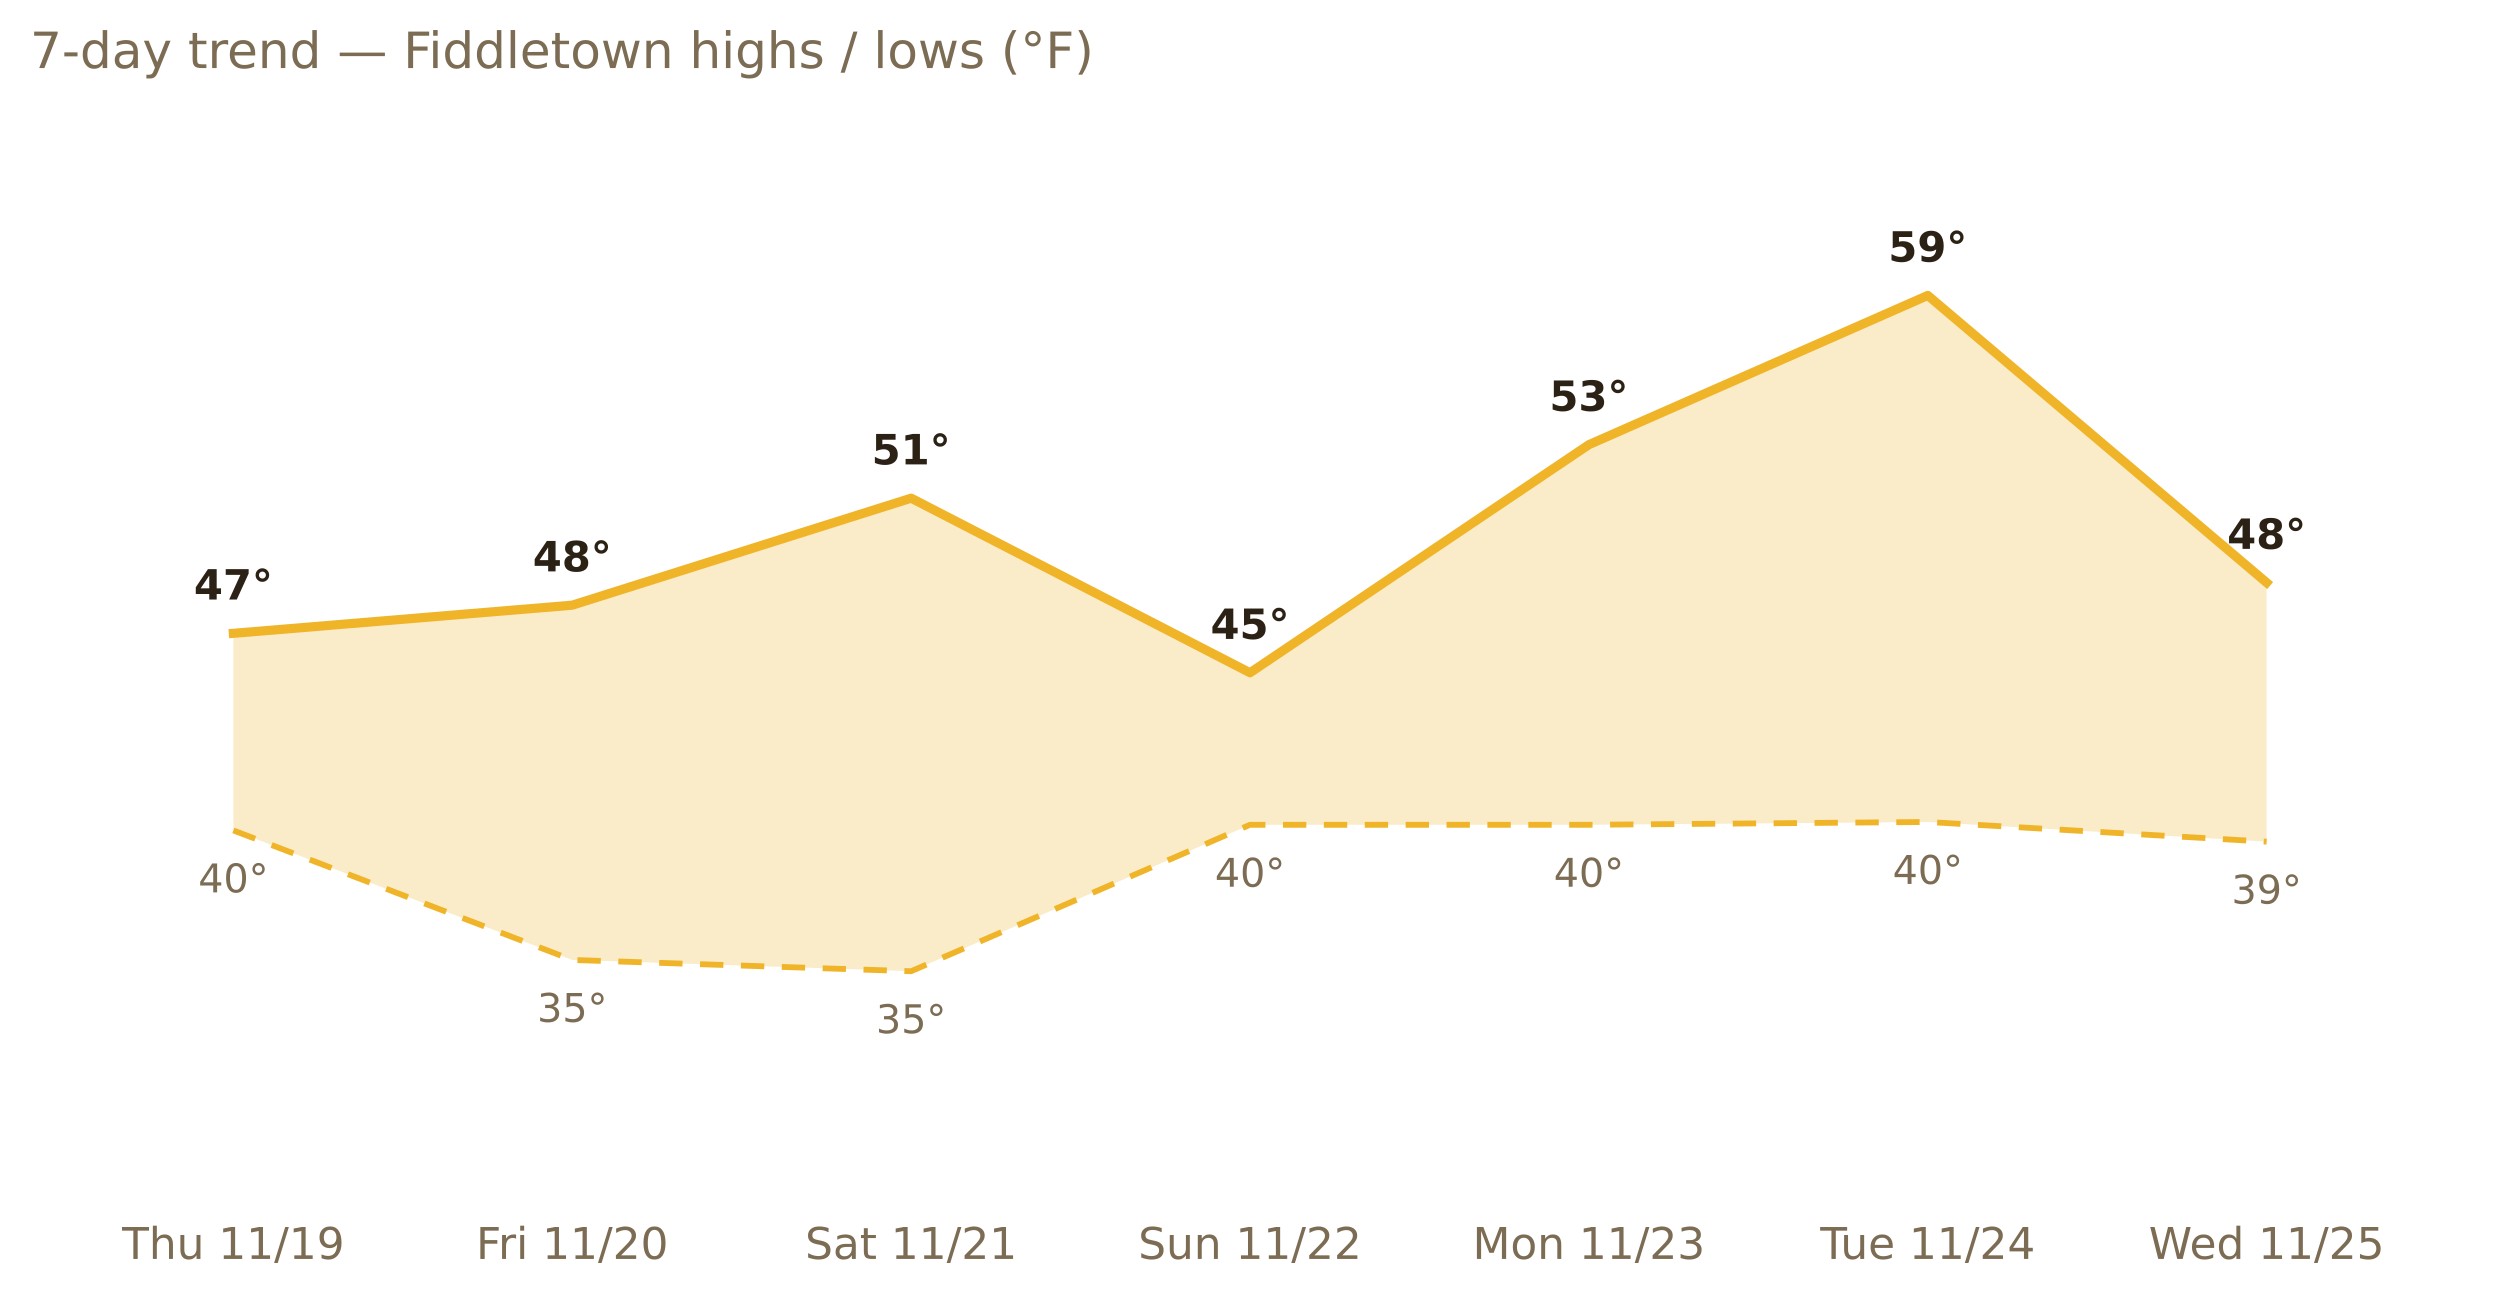
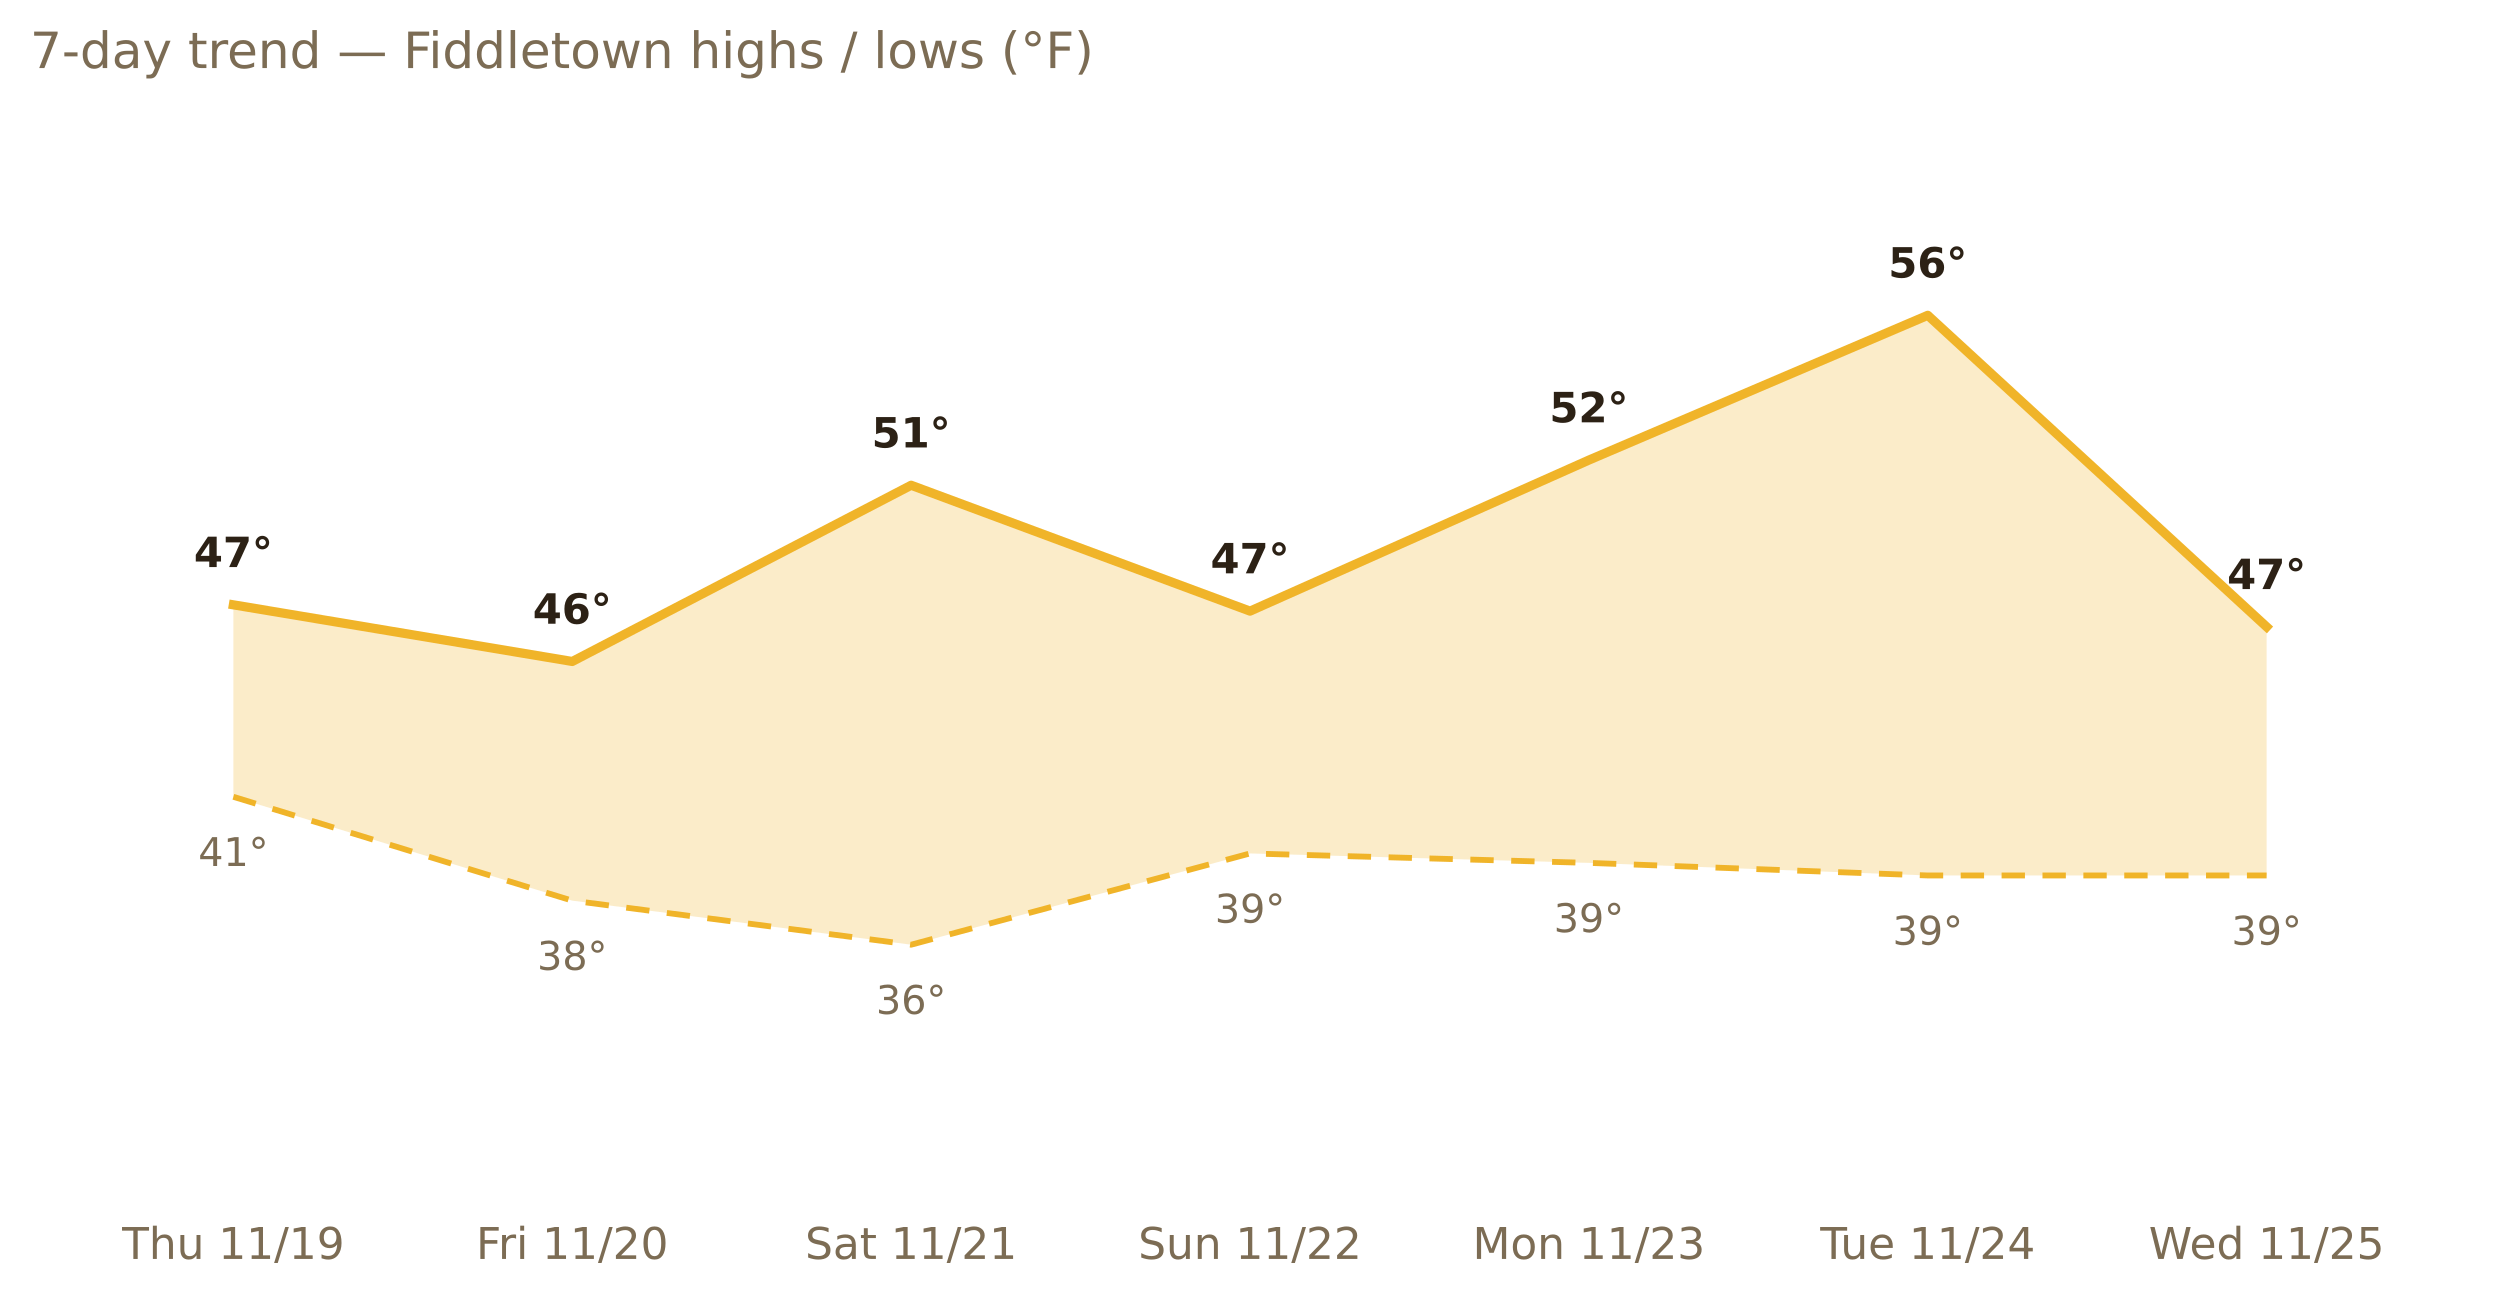
<svg xmlns="http://www.w3.org/2000/svg" xmlns:xlink="http://www.w3.org/1999/xlink" width="599.2pt" height="311.13pt" viewBox="0 0 599.2 311.13" version="1.1">
  <defs>
    <style type="text/css">*{stroke-linejoin: round; stroke-linecap: butt}</style>
  </defs>
  <g id="figure_1">
    <g id="patch_1">
      <path d="M 0 311.13  L 599.2 311.13  L 599.2 0  L 0 0  L 0 311.13  z " style="fill: none; opacity: 0" />
    </g>
    <g id="axes_1">
      <g id="patch_2">
        <path d="M 7.2 286.768  L 592 286.768  L 592 30.318  L 7.2 30.318  L 7.2 286.768  z " style="fill: none" />
      </g>
      <g id="matplotlib.axis_1">
        <g id="xtick_1">
          <g id="text_1">
            <g style="fill: #7c6c54" transform="translate(29.274 301.7465) scale(0.105 -0.105)">
              <defs>
                <path id="DejaVuSans-54" d="M -19 4666  L 3928 4666  L 3928 4134  L 2272 4134  L 2272 0  L 1638 0  L 1638 4134  L -19 4134  L -19 4666  z " transform="scale(0.015625)" />
                <path id="DejaVuSans-68" d="M 3513 2113  L 3513 0  L 2938 0  L 2938 2094  Q 2938 2591 2744 2837  Q 2550 3084 2163 3084  Q 1697 3084 1428 2787  Q 1159 2491 1159 1978  L 1159 0  L 581 0  L 581 4863  L 1159 4863  L 1159 2956  Q 1366 3272 1645 3428  Q 1925 3584 2291 3584  Q 2894 3584 3203 3211  Q 3513 2838 3513 2113  z " transform="scale(0.015625)" />
                <path id="DejaVuSans-75" d="M 544 1381  L 544 3500  L 1119 3500  L 1119 1403  Q 1119 906 1312 657  Q 1506 409 1894 409  Q 2359 409 2629 706  Q 2900 1003 2900 1516  L 2900 3500  L 3475 3500  L 3475 0  L 2900 0  L 2900 538  Q 2691 219 2414 64  Q 2138 -91 1772 -91  Q 1169 -91 856 284  Q 544 659 544 1381  z M 1991 3584  L 1991 3584  z " transform="scale(0.015625)" />
                <path id="DejaVuSans-20" transform="scale(0.015625)" />
                <path id="DejaVuSans-31" d="M 794 531  L 1825 531  L 1825 4091  L 703 3866  L 703 4441  L 1819 4666  L 2450 4666  L 2450 531  L 3481 531  L 3481 0  L 794 0  L 794 531  z " transform="scale(0.015625)" />
                <path id="DejaVuSans-2f" d="M 1625 4666  L 2156 4666  L 531 -594  L 0 -594  L 1625 4666  z " transform="scale(0.015625)" />
                <path id="DejaVuSans-39" d="M 703 97  L 703 672  Q 941 559 1184 500  Q 1428 441 1663 441  Q 2288 441 2617 861  Q 2947 1281 2994 2138  Q 2813 1869 2534 1725  Q 2256 1581 1919 1581  Q 1219 1581 811 2004  Q 403 2428 403 3163  Q 403 3881 828 4315  Q 1253 4750 1959 4750  Q 2769 4750 3195 4129  Q 3622 3509 3622 2328  Q 3622 1225 3098 567  Q 2575 -91 1691 -91  Q 1453 -91 1209 -44  Q 966 3 703 97  z M 1959 2075  Q 2384 2075 2632 2365  Q 2881 2656 2881 3163  Q 2881 3666 2632 3958  Q 2384 4250 1959 4250  Q 1534 4250 1286 3958  Q 1038 3666 1038 3163  Q 1038 2656 1286 2365  Q 1534 2075 1959 2075  z " transform="scale(0.015625)" />
              </defs>
              <use xlink:href="#DejaVuSans-54" />
              <use xlink:href="#DejaVuSans-68" x="61.084" />
              <use xlink:href="#DejaVuSans-75" x="124.463" />
              <use xlink:href="#DejaVuSans-20" x="187.842" />
              <use xlink:href="#DejaVuSans-31" x="219.629" />
              <use xlink:href="#DejaVuSans-31" x="283.252" />
              <use xlink:href="#DejaVuSans-2f" x="346.875" />
              <use xlink:href="#DejaVuSans-31" x="380.566" />
              <use xlink:href="#DejaVuSans-39" x="444.189" />
            </g>
          </g>
        </g>
        <g id="xtick_2">
          <g id="text_2">
            <g style="fill: #7c6c54" transform="translate(114.1015 301.7465) scale(0.105 -0.105)">
              <defs>
                <path id="DejaVuSans-46" d="M 628 4666  L 3309 4666  L 3309 4134  L 1259 4134  L 1259 2759  L 3109 2759  L 3109 2228  L 1259 2228  L 1259 0  L 628 0  L 628 4666  z " transform="scale(0.015625)" />
                <path id="DejaVuSans-72" d="M 2631 2963  Q 2534 3019 2420 3045  Q 2306 3072 2169 3072  Q 1681 3072 1420 2755  Q 1159 2438 1159 1844  L 1159 0  L 581 0  L 581 3500  L 1159 3500  L 1159 2956  Q 1341 3275 1631 3429  Q 1922 3584 2338 3584  Q 2397 3584 2469 3576  Q 2541 3569 2628 3553  L 2631 2963  z " transform="scale(0.015625)" />
                <path id="DejaVuSans-69" d="M 603 3500  L 1178 3500  L 1178 0  L 603 0  L 603 3500  z M 603 4863  L 1178 4863  L 1178 4134  L 603 4134  L 603 4863  z " transform="scale(0.015625)" />
                <path id="DejaVuSans-32" d="M 1228 531  L 3431 531  L 3431 0  L 469 0  L 469 531  Q 828 903 1448 1529  Q 2069 2156 2228 2338  Q 2531 2678 2651 2914  Q 2772 3150 2772 3378  Q 2772 3750 2511 3984  Q 2250 4219 1831 4219  Q 1534 4219 1204 4116  Q 875 4013 500 3803  L 500 4441  Q 881 4594 1212 4672  Q 1544 4750 1819 4750  Q 2544 4750 2975 4387  Q 3406 4025 3406 3419  Q 3406 3131 3298 2873  Q 3191 2616 2906 2266  Q 2828 2175 2409 1742  Q 1991 1309 1228 531  z " transform="scale(0.015625)" />
                <path id="DejaVuSans-30" d="M 2034 4250  Q 1547 4250 1301 3770  Q 1056 3291 1056 2328  Q 1056 1369 1301 889  Q 1547 409 2034 409  Q 2525 409 2770 889  Q 3016 1369 3016 2328  Q 3016 3291 2770 3770  Q 2525 4250 2034 4250  z M 2034 4750  Q 2819 4750 3233 4129  Q 3647 3509 3647 2328  Q 3647 1150 3233 529  Q 2819 -91 2034 -91  Q 1250 -91 836 529  Q 422 1150 422 2328  Q 422 3509 836 4129  Q 1250 4750 2034 4750  z " transform="scale(0.015625)" />
              </defs>
              <use xlink:href="#DejaVuSans-46" />
              <use xlink:href="#DejaVuSans-72" x="50.27" />
              <use xlink:href="#DejaVuSans-69" x="91.383" />
              <use xlink:href="#DejaVuSans-20" x="119.166" />
              <use xlink:href="#DejaVuSans-31" x="150.953" />
              <use xlink:href="#DejaVuSans-31" x="214.576" />
              <use xlink:href="#DejaVuSans-2f" x="278.199" />
              <use xlink:href="#DejaVuSans-32" x="311.891" />
              <use xlink:href="#DejaVuSans-30" x="375.514" />
            </g>
          </g>
        </g>
        <g id="xtick_3">
          <g id="text_3">
            <g style="fill: #7c6c54" transform="translate(192.9711 301.7465) scale(0.105 -0.105)">
              <defs>
                <path id="DejaVuSans-53" d="M 3425 4513  L 3425 3897  Q 3066 4069 2747 4153  Q 2428 4238 2131 4238  Q 1616 4238 1336 4038  Q 1056 3838 1056 3469  Q 1056 3159 1242 3001  Q 1428 2844 1947 2747  L 2328 2669  Q 3034 2534 3370 2195  Q 3706 1856 3706 1288  Q 3706 609 3251 259  Q 2797 -91 1919 -91  Q 1588 -91 1214 -16  Q 841 59 441 206  L 441 856  Q 825 641 1194 531  Q 1563 422 1919 422  Q 2459 422 2753 634  Q 3047 847 3047 1241  Q 3047 1584 2836 1778  Q 2625 1972 2144 2069  L 1759 2144  Q 1053 2284 737 2584  Q 422 2884 422 3419  Q 422 4038 858 4394  Q 1294 4750 2059 4750  Q 2388 4750 2728 4690  Q 3069 4631 3425 4513  z " transform="scale(0.015625)" />
                <path id="DejaVuSans-61" d="M 2194 1759  Q 1497 1759 1228 1600  Q 959 1441 959 1056  Q 959 750 1161 570  Q 1363 391 1709 391  Q 2188 391 2477 730  Q 2766 1069 2766 1631  L 2766 1759  L 2194 1759  z M 3341 1997  L 3341 0  L 2766 0  L 2766 531  Q 2569 213 2275 61  Q 1981 -91 1556 -91  Q 1019 -91 701 211  Q 384 513 384 1019  Q 384 1609 779 1909  Q 1175 2209 1959 2209  L 2766 2209  L 2766 2266  Q 2766 2663 2505 2880  Q 2244 3097 1772 3097  Q 1472 3097 1187 3025  Q 903 2953 641 2809  L 641 3341  Q 956 3463 1253 3523  Q 1550 3584 1831 3584  Q 2591 3584 2966 3190  Q 3341 2797 3341 1997  z " transform="scale(0.015625)" />
                <path id="DejaVuSans-74" d="M 1172 4494  L 1172 3500  L 2356 3500  L 2356 3053  L 1172 3053  L 1172 1153  Q 1172 725 1289 603  Q 1406 481 1766 481  L 2356 481  L 2356 0  L 1766 0  Q 1100 0 847 248  Q 594 497 594 1153  L 594 3053  L 172 3053  L 172 3500  L 594 3500  L 594 4494  L 1172 4494  z " transform="scale(0.015625)" />
              </defs>
              <use xlink:href="#DejaVuSans-53" />
              <use xlink:href="#DejaVuSans-61" x="63.477" />
              <use xlink:href="#DejaVuSans-74" x="124.756" />
              <use xlink:href="#DejaVuSans-20" x="163.965" />
              <use xlink:href="#DejaVuSans-31" x="195.752" />
              <use xlink:href="#DejaVuSans-31" x="259.375" />
              <use xlink:href="#DejaVuSans-2f" x="322.998" />
              <use xlink:href="#DejaVuSans-32" x="356.689" />
              <use xlink:href="#DejaVuSans-31" x="420.312" />
            </g>
          </g>
        </g>
        <g id="xtick_4">
          <g id="text_4">
            <g style="fill: #7c6c54" transform="translate(272.8143 301.7465) scale(0.105 -0.105)">
              <defs>
                <path id="DejaVuSans-6e" d="M 3513 2113  L 3513 0  L 2938 0  L 2938 2094  Q 2938 2591 2744 2837  Q 2550 3084 2163 3084  Q 1697 3084 1428 2787  Q 1159 2491 1159 1978  L 1159 0  L 581 0  L 581 3500  L 1159 3500  L 1159 2956  Q 1366 3272 1645 3428  Q 1925 3584 2291 3584  Q 2894 3584 3203 3211  Q 3513 2838 3513 2113  z " transform="scale(0.015625)" />
              </defs>
              <use xlink:href="#DejaVuSans-53" />
              <use xlink:href="#DejaVuSans-75" x="63.477" />
              <use xlink:href="#DejaVuSans-6e" x="126.855" />
              <use xlink:href="#DejaVuSans-20" x="190.234" />
              <use xlink:href="#DejaVuSans-31" x="222.021" />
              <use xlink:href="#DejaVuSans-31" x="285.645" />
              <use xlink:href="#DejaVuSans-2f" x="349.268" />
              <use xlink:href="#DejaVuSans-32" x="382.959" />
              <use xlink:href="#DejaVuSans-32" x="446.582" />
            </g>
          </g>
        </g>
        <g id="xtick_5">
          <g id="text_5">
            <g style="fill: #7c6c54" transform="translate(352.9546 301.7465) scale(0.105 -0.105)">
              <defs>
                <path id="DejaVuSans-4d" d="M 628 4666  L 1569 4666  L 2759 1491  L 3956 4666  L 4897 4666  L 4897 0  L 4281 0  L 4281 4097  L 3078 897  L 2444 897  L 1241 4097  L 1241 0  L 628 0  L 628 4666  z " transform="scale(0.015625)" />
                <path id="DejaVuSans-6f" d="M 1959 3097  Q 1497 3097 1228 2736  Q 959 2375 959 1747  Q 959 1119 1226 758  Q 1494 397 1959 397  Q 2419 397 2687 759  Q 2956 1122 2956 1747  Q 2956 2369 2687 2733  Q 2419 3097 1959 3097  z M 1959 3584  Q 2709 3584 3137 3096  Q 3566 2609 3566 1747  Q 3566 888 3137 398  Q 2709 -91 1959 -91  Q 1206 -91 779 398  Q 353 888 353 1747  Q 353 2609 779 3096  Q 1206 3584 1959 3584  z " transform="scale(0.015625)" />
                <path id="DejaVuSans-33" d="M 2597 2516  Q 3050 2419 3304 2112  Q 3559 1806 3559 1356  Q 3559 666 3084 287  Q 2609 -91 1734 -91  Q 1441 -91 1130 -33  Q 819 25 488 141  L 488 750  Q 750 597 1062 519  Q 1375 441 1716 441  Q 2309 441 2620 675  Q 2931 909 2931 1356  Q 2931 1769 2642 2001  Q 2353 2234 1838 2234  L 1294 2234  L 1294 2753  L 1863 2753  Q 2328 2753 2575 2939  Q 2822 3125 2822 3475  Q 2822 3834 2567 4026  Q 2313 4219 1838 4219  Q 1578 4219 1281 4162  Q 984 4106 628 3988  L 628 4550  Q 988 4650 1302 4700  Q 1616 4750 1894 4750  Q 2613 4750 3031 4423  Q 3450 4097 3450 3541  Q 3450 3153 3228 2886  Q 3006 2619 2597 2516  z " transform="scale(0.015625)" />
              </defs>
              <use xlink:href="#DejaVuSans-4d" />
              <use xlink:href="#DejaVuSans-6f" x="86.279" />
              <use xlink:href="#DejaVuSans-6e" x="147.461" />
              <use xlink:href="#DejaVuSans-20" x="210.84" />
              <use xlink:href="#DejaVuSans-31" x="242.627" />
              <use xlink:href="#DejaVuSans-31" x="306.25" />
              <use xlink:href="#DejaVuSans-2f" x="369.873" />
              <use xlink:href="#DejaVuSans-32" x="403.564" />
              <use xlink:href="#DejaVuSans-33" x="467.188" />
            </g>
          </g>
        </g>
        <g id="xtick_6">
          <g id="text_6">
            <g style="fill: #7c6c54" transform="translate(436.276 301.7465) scale(0.105 -0.105)">
              <defs>
                <path id="DejaVuSans-65" d="M 3597 1894  L 3597 1613  L 953 1613  Q 991 1019 1311 708  Q 1631 397 2203 397  Q 2534 397 2845 478  Q 3156 559 3463 722  L 3463 178  Q 3153 47 2828 -22  Q 2503 -91 2169 -91  Q 1331 -91 842 396  Q 353 884 353 1716  Q 353 2575 817 3079  Q 1281 3584 2069 3584  Q 2775 3584 3186 3129  Q 3597 2675 3597 1894  z M 3022 2063  Q 3016 2534 2758 2815  Q 2500 3097 2075 3097  Q 1594 3097 1305 2825  Q 1016 2553 972 2059  L 3022 2063  z " transform="scale(0.015625)" />
                <path id="DejaVuSans-34" d="M 2419 4116  L 825 1625  L 2419 1625  L 2419 4116  z M 2253 4666  L 3047 4666  L 3047 1625  L 3713 1625  L 3713 1100  L 3047 1100  L 3047 0  L 2419 0  L 2419 1100  L 313 1100  L 313 1709  L 2253 4666  z " transform="scale(0.015625)" />
              </defs>
              <use xlink:href="#DejaVuSans-54" />
              <use xlink:href="#DejaVuSans-75" x="45.959" />
              <use xlink:href="#DejaVuSans-65" x="109.338" />
              <use xlink:href="#DejaVuSans-20" x="170.861" />
              <use xlink:href="#DejaVuSans-31" x="202.648" />
              <use xlink:href="#DejaVuSans-31" x="266.271" />
              <use xlink:href="#DejaVuSans-2f" x="329.895" />
              <use xlink:href="#DejaVuSans-32" x="363.586" />
              <use xlink:href="#DejaVuSans-34" x="427.209" />
            </g>
          </g>
        </g>
        <g id="xtick_7">
          <g id="text_7">
            <g style="fill: #7c6c54" transform="translate(515.0225 301.7465) scale(0.105 -0.105)">
              <defs>
                <path id="DejaVuSans-57" d="M 213 4666  L 850 4666  L 1831 722  L 2809 4666  L 3519 4666  L 4500 722  L 5478 4666  L 6119 4666  L 4947 0  L 4153 0  L 3169 4050  L 2175 0  L 1381 0  L 213 4666  z " transform="scale(0.015625)" />
                <path id="DejaVuSans-64" d="M 2906 2969  L 2906 4863  L 3481 4863  L 3481 0  L 2906 0  L 2906 525  Q 2725 213 2448 61  Q 2172 -91 1784 -91  Q 1150 -91 751 415  Q 353 922 353 1747  Q 353 2572 751 3078  Q 1150 3584 1784 3584  Q 2172 3584 2448 3432  Q 2725 3281 2906 2969  z M 947 1747  Q 947 1113 1208 752  Q 1469 391 1925 391  Q 2381 391 2643 752  Q 2906 1113 2906 1747  Q 2906 2381 2643 2742  Q 2381 3103 1925 3103  Q 1469 3103 1208 2742  Q 947 2381 947 1747  z " transform="scale(0.015625)" />
                <path id="DejaVuSans-35" d="M 691 4666  L 3169 4666  L 3169 4134  L 1269 4134  L 1269 2991  Q 1406 3038 1543 3061  Q 1681 3084 1819 3084  Q 2600 3084 3056 2656  Q 3513 2228 3513 1497  Q 3513 744 3044 326  Q 2575 -91 1722 -91  Q 1428 -91 1123 -41  Q 819 9 494 109  L 494 744  Q 775 591 1075 516  Q 1375 441 1709 441  Q 2250 441 2565 725  Q 2881 1009 2881 1497  Q 2881 1984 2565 2268  Q 2250 2553 1709 2553  Q 1456 2553 1204 2497  Q 953 2441 691 2322  L 691 4666  z " transform="scale(0.015625)" />
              </defs>
              <use xlink:href="#DejaVuSans-57" />
              <use xlink:href="#DejaVuSans-65" x="93.002" />
              <use xlink:href="#DejaVuSans-64" x="154.525" />
              <use xlink:href="#DejaVuSans-20" x="218.002" />
              <use xlink:href="#DejaVuSans-31" x="249.789" />
              <use xlink:href="#DejaVuSans-31" x="313.412" />
              <use xlink:href="#DejaVuSans-2f" x="377.035" />
              <use xlink:href="#DejaVuSans-32" x="410.727" />
              <use xlink:href="#DejaVuSans-35" x="474.35" />
            </g>
          </g>
        </g>
      </g>
      <g id="matplotlib.axis_2" />
      <g id="PolyCollection_1">
-         <path d="M 55.933 151.794  L 55.933 199.035  L 137.156 230.079  L 218.378 232.779  L 299.6 197.685  L 380.822 197.685  L 462.044 197.011  L 543.267 201.735  L 543.267 139.647  L 543.267 139.647  L 462.044 70.81  L 380.822 106.578  L 299.6 161.243  L 218.378 119.401  L 137.156 145.046  L 55.933 151.794  z " clip-path="url(#pb49aaaeb29)" style="fill: #f0b429; fill-opacity: 0.25" />
+         <path d="M 55.933 144.966  L 55.933 190.977  L 137.156 215.867  L 218.378 226.427  L 299.6 204.553  L 380.822 206.816  L 462.044 209.833  L 543.267 209.833  L 543.267 150.246  L 543.267 150.246  L 462.044 75.574  L 380.822 110.27  L 299.6 146.475  L 218.378 116.304  L 137.156 158.543  L 55.933 144.966  z " clip-path="url(#p6fc1af45da)" style="fill: #f0b429; fill-opacity: 0.25" />
      </g>
      <g id="line2d_1">
-         <path d="M 55.933 151.794  L 137.156 145.046  L 218.378 119.401  L 299.6 161.243  L 380.822 106.578  L 462.044 70.81  L 543.267 139.647  " clip-path="url(#pb49aaaeb29)" style="fill: none; stroke: #f0b429; stroke-width: 2.2; stroke-linecap: square" />
+         <path d="M 55.933 144.966  L 137.156 158.543  L 218.378 116.304  L 299.6 146.475  L 380.822 110.27  L 462.044 75.574  L 543.267 150.246  " clip-path="url(#p6fc1af45da)" style="fill: none; stroke: #f0b429; stroke-width: 2.2; stroke-linecap: square" />
      </g>
      <g id="line2d_2">
-         <path d="M 55.933 199.035  L 137.156 230.079  L 218.378 232.779  L 299.6 197.685  L 380.822 197.685  L 462.044 197.011  L 543.267 201.735  " clip-path="url(#pb49aaaeb29)" style="fill: none; stroke-dasharray: 5.6,4.2; stroke-dashoffset: 0; stroke: #f0b429; stroke-width: 1.4" />
+         <path d="M 55.933 190.977  L 137.156 215.867  L 218.378 226.427  L 299.6 204.553  L 380.822 206.816  L 462.044 209.833  L 543.267 209.833  " clip-path="url(#p6fc1af45da)" style="fill: none; stroke-dasharray: 5.6,4.2; stroke-dashoffset: 0; stroke: #f0b429; stroke-width: 1.4" />
      </g>
      <g id="text_8">
-         <g style="fill: #2c2115" transform="translate(46.47552 143.696) scale(0.1 -0.1)">
+         <g style="fill: #2c2115" transform="translate(46.47552 135.9152) scale(0.1 -0.1)">
          <defs>
            <path id="DejaVuSans-Bold-34" d="M 2356 3675  L 1038 1722  L 2356 1722  L 2356 3675  z M 2156 4666  L 3494 4666  L 3494 1722  L 4159 1722  L 4159 850  L 3494 850  L 3494 0  L 2356 0  L 2356 850  L 288 850  L 288 1881  L 2156 4666  z " transform="scale(0.015625)" />
            <path id="DejaVuSans-Bold-37" d="M 428 4666  L 3944 4666  L 3944 3988  L 2125 0  L 953 0  L 2675 3781  L 428 3781  L 428 4666  z " transform="scale(0.015625)" />
            <path id="DejaVuSans-Bold-b0" d="M 1600 4288  Q 1375 4288 1219 4131  Q 1063 3975 1063 3750  Q 1063 3525 1217 3372  Q 1372 3219 1600 3219  Q 1825 3219 1981 3373  Q 2138 3528 2138 3750  Q 2138 3975 1980 4131  Q 1822 4288 1600 4288  z M 1600 4794  Q 1806 4794 1997 4714  Q 2188 4634 2338 4488  Q 2484 4338 2561 4150  Q 2638 3963 2638 3750  Q 2638 3541 2561 3352  Q 2484 3163 2344 3022  Q 2194 2872 2000 2792  Q 1806 2713 1594 2713  Q 1153 2713 854 3011  Q 556 3309 556 3750  Q 556 4191 857 4492  Q 1159 4794 1600 4794  z " transform="scale(0.015625)" />
          </defs>
          <use xlink:href="#DejaVuSans-Bold-34" />
          <use xlink:href="#DejaVuSans-Bold-37" x="69.58" />
          <use xlink:href="#DejaVuSans-Bold-b0" x="139.16" />
        </g>
      </g>
      <g id="text_9">
-         <g style="fill: #7c6c54" transform="translate(47.51396 213.8823) scale(0.095 -0.095)">
+         <g style="fill: #7c6c54" transform="translate(47.51396 207.5703) scale(0.095 -0.095)">
          <defs>
            <path id="DejaVuSans-b0" d="M 1600 4347  Q 1350 4347 1178 4173  Q 1006 4000 1006 3750  Q 1006 3503 1178 3333  Q 1350 3163 1600 3163  Q 1850 3163 2022 3333  Q 2194 3503 2194 3750  Q 2194 3997 2020 4172  Q 1847 4347 1600 4347  z M 1600 4750  Q 1800 4750 1984 4673  Q 2169 4597 2303 4453  Q 2447 4313 2519 4134  Q 2591 3956 2591 3750  Q 2591 3338 2302 3052  Q 2013 2766 1594 2766  Q 1172 2766 890 3047  Q 609 3328 609 3750  Q 609 4169 896 4459  Q 1184 4750 1600 4750  z " transform="scale(0.015625)" />
          </defs>
          <use xlink:href="#DejaVuSans-34" />
-           <use xlink:href="#DejaVuSans-30" x="63.623" />
+           <use xlink:href="#DejaVuSans-31" x="63.623" />
          <use xlink:href="#DejaVuSans-b0" x="127.246" />
        </g>
      </g>
      <g id="text_10">
-         <g style="fill: #2c2115" transform="translate(127.6977 136.9473) scale(0.1 -0.1)">
-           <defs>
-             <path id="DejaVuSans-Bold-38" d="M 2228 2088  Q 1891 2088 1709 1903  Q 1528 1719 1528 1375  Q 1528 1031 1709 848  Q 1891 666 2228 666  Q 2563 666 2741 848  Q 2919 1031 2919 1375  Q 2919 1722 2741 1905  Q 2563 2088 2228 2088  z M 1350 2484  Q 925 2613 709 2878  Q 494 3144 494 3541  Q 494 4131 934 4440  Q 1375 4750 2228 4750  Q 3075 4750 3515 4442  Q 3956 4134 3956 3541  Q 3956 3144 3739 2878  Q 3522 2613 3097 2484  Q 3572 2353 3814 2058  Q 4056 1763 4056 1313  Q 4056 619 3595 264  Q 3134 -91 2228 -91  Q 1319 -91 855 264  Q 391 619 391 1313  Q 391 1763 633 2058  Q 875 2353 1350 2484  z M 1631 3419  Q 1631 3141 1786 2991  Q 1941 2841 2228 2841  Q 2509 2841 2662 2991  Q 2816 3141 2816 3419  Q 2816 3697 2662 3845  Q 2509 3994 2228 3994  Q 1941 3994 1786 3844  Q 1631 3694 1631 3419  z " transform="scale(0.015625)" />
+         <g style="fill: #2c2115" transform="translate(127.6977 149.4919) scale(0.1 -0.1)">
+           <defs>
+             <path id="DejaVuSans-Bold-36" d="M 2316 2303  Q 2000 2303 1842 2098  Q 1684 1894 1684 1484  Q 1684 1075 1842 870  Q 2000 666 2316 666  Q 2634 666 2792 870  Q 2950 1075 2950 1484  Q 2950 1894 2792 2098  Q 2634 2303 2316 2303  z M 3803 4544  L 3803 3681  Q 3506 3822 3243 3889  Q 2981 3956 2731 3956  Q 2194 3956 1894 3657  Q 1594 3359 1544 2772  Q 1750 2925 1990 3001  Q 2231 3078 2516 3078  Q 3231 3078 3670 2659  Q 4109 2241 4109 1563  Q 4109 813 3618 361  Q 3128 -91 2303 -91  Q 1394 -91 895 523  Q 397 1138 397 2266  Q 397 3422 980 4083  Q 1563 4744 2578 4744  Q 2900 4744 3203 4694  Q 3506 4644 3803 4544  z " transform="scale(0.015625)" />
          </defs>
          <use xlink:href="#DejaVuSans-Bold-34" />
-           <use xlink:href="#DejaVuSans-Bold-38" x="69.58" />
+           <use xlink:href="#DejaVuSans-Bold-36" x="69.58" />
          <use xlink:href="#DejaVuSans-Bold-b0" x="139.16" />
        </g>
      </g>
      <g id="text_11">
-         <g style="fill: #7c6c54" transform="translate(128.7362 244.9263) scale(0.095 -0.095)">
-           <use xlink:href="#DejaVuSans-33" />
-           <use xlink:href="#DejaVuSans-35" x="63.623" />
+         <g style="fill: #7c6c54" transform="translate(128.7362 232.4611) scale(0.095 -0.095)">
+           <defs>
+             <path id="DejaVuSans-38" d="M 2034 2216  Q 1584 2216 1326 1975  Q 1069 1734 1069 1313  Q 1069 891 1326 650  Q 1584 409 2034 409  Q 2484 409 2743 651  Q 3003 894 3003 1313  Q 3003 1734 2745 1975  Q 2488 2216 2034 2216  z M 1403 2484  Q 997 2584 770 2862  Q 544 3141 544 3541  Q 544 4100 942 4425  Q 1341 4750 2034 4750  Q 2731 4750 3128 4425  Q 3525 4100 3525 3541  Q 3525 3141 3298 2862  Q 3072 2584 2669 2484  Q 3125 2378 3379 2068  Q 3634 1759 3634 1313  Q 3634 634 3220 271  Q 2806 -91 2034 -91  Q 1263 -91 848 271  Q 434 634 434 1313  Q 434 1759 690 2068  Q 947 2378 1403 2484  z M 1172 3481  Q 1172 3119 1398 2916  Q 1625 2713 2034 2713  Q 2441 2713 2670 2916  Q 2900 3119 2900 3481  Q 2900 3844 2670 4047  Q 2441 4250 2034 4250  Q 1625 4250 1398 4047  Q 1172 3844 1172 3481  z " transform="scale(0.015625)" />
+           </defs>
+           <use xlink:href="#DejaVuSans-33" />
+           <use xlink:href="#DejaVuSans-38" x="63.623" />
          <use xlink:href="#DejaVuSans-b0" x="127.246" />
        </g>
      </g>
      <g id="text_12">
-         <g style="fill: #2c2115" transform="translate(208.92 111.3023) scale(0.1 -0.1)">
+         <g style="fill: #2c2115" transform="translate(208.92 107.2531) scale(0.1 -0.1)">
          <defs>
            <path id="DejaVuSans-Bold-35" d="M 678 4666  L 3669 4666  L 3669 3781  L 1638 3781  L 1638 3059  Q 1775 3097 1914 3117  Q 2053 3138 2203 3138  Q 3056 3138 3531 2711  Q 4006 2284 4006 1522  Q 4006 766 3489 337  Q 2972 -91 2053 -91  Q 1656 -91 1267 -14  Q 878 63 494 219  L 494 1166  Q 875 947 1217 837  Q 1559 728 1863 728  Q 2300 728 2551 942  Q 2803 1156 2803 1522  Q 2803 1891 2551 2103  Q 2300 2316 1863 2316  Q 1603 2316 1309 2248  Q 1016 2181 678 2041  L 678 4666  z " transform="scale(0.015625)" />
            <path id="DejaVuSans-Bold-31" d="M 750 831  L 1813 831  L 1813 3847  L 722 3622  L 722 4441  L 1806 4666  L 2950 4666  L 2950 831  L 4013 831  L 4013 0  L 750 0  L 750 831  z " transform="scale(0.015625)" />
          </defs>
          <use xlink:href="#DejaVuSans-Bold-35" />
          <use xlink:href="#DejaVuSans-Bold-31" x="69.58" />
          <use xlink:href="#DejaVuSans-Bold-b0" x="139.16" />
        </g>
      </g>
      <g id="text_13">
-         <g style="fill: #7c6c54" transform="translate(209.9584 247.6258) scale(0.095 -0.095)">
-           <use xlink:href="#DejaVuSans-33" />
-           <use xlink:href="#DejaVuSans-35" x="63.623" />
+         <g style="fill: #7c6c54" transform="translate(209.9584 243.0208) scale(0.095 -0.095)">
+           <defs>
+             <path id="DejaVuSans-36" d="M 2113 2584  Q 1688 2584 1439 2293  Q 1191 2003 1191 1497  Q 1191 994 1439 701  Q 1688 409 2113 409  Q 2538 409 2786 701  Q 3034 994 3034 1497  Q 3034 2003 2786 2293  Q 2538 2584 2113 2584  z M 3366 4563  L 3366 3988  Q 3128 4100 2886 4159  Q 2644 4219 2406 4219  Q 1781 4219 1451 3797  Q 1122 3375 1075 2522  Q 1259 2794 1537 2939  Q 1816 3084 2150 3084  Q 2853 3084 3261 2657  Q 3669 2231 3669 1497  Q 3669 778 3244 343  Q 2819 -91 2113 -91  Q 1303 -91 875 529  Q 447 1150 447 2328  Q 447 3434 972 4092  Q 1497 4750 2381 4750  Q 2619 4750 2861 4703  Q 3103 4656 3366 4563  z " transform="scale(0.015625)" />
+           </defs>
+           <use xlink:href="#DejaVuSans-33" />
+           <use xlink:href="#DejaVuSans-36" x="63.623" />
          <use xlink:href="#DejaVuSans-b0" x="127.246" />
        </g>
      </g>
      <g id="text_14">
-         <g style="fill: #2c2115" transform="translate(290.1422 153.1442) scale(0.1 -0.1)">
+         <g style="fill: #2c2115" transform="translate(290.1422 137.4237) scale(0.1 -0.1)">
          <use xlink:href="#DejaVuSans-Bold-34" />
-           <use xlink:href="#DejaVuSans-Bold-35" x="69.58" />
+           <use xlink:href="#DejaVuSans-Bold-37" x="69.58" />
          <use xlink:href="#DejaVuSans-Bold-b0" x="139.16" />
        </g>
      </g>
      <g id="text_15">
-         <g style="fill: #7c6c54" transform="translate(291.1806 212.5326) scale(0.095 -0.095)">
-           <use xlink:href="#DejaVuSans-34" />
-           <use xlink:href="#DejaVuSans-30" x="63.623" />
+         <g style="fill: #7c6c54" transform="translate(291.1806 221.1471) scale(0.095 -0.095)">
+           <use xlink:href="#DejaVuSans-33" />
+           <use xlink:href="#DejaVuSans-39" x="63.623" />
          <use xlink:href="#DejaVuSans-b0" x="127.246" />
        </g>
      </g>
      <g id="text_16">
-         <g style="fill: #2c2115" transform="translate(371.3644 98.47984) scale(0.1 -0.1)">
-           <defs>
-             <path id="DejaVuSans-Bold-33" d="M 2981 2516  Q 3453 2394 3698 2092  Q 3944 1791 3944 1325  Q 3944 631 3412 270  Q 2881 -91 1863 -91  Q 1503 -91 1142 -33  Q 781 25 428 141  L 428 1069  Q 766 900 1098 814  Q 1431 728 1753 728  Q 2231 728 2486 893  Q 2741 1059 2741 1369  Q 2741 1688 2480 1852  Q 2219 2016 1709 2016  L 1228 2016  L 1228 2791  L 1734 2791  Q 2188 2791 2409 2933  Q 2631 3075 2631 3366  Q 2631 3634 2415 3781  Q 2200 3928 1806 3928  Q 1516 3928 1219 3862  Q 922 3797 628 3669  L 628 4550  Q 984 4650 1334 4700  Q 1684 4750 2022 4750  Q 2931 4750 3382 4451  Q 3834 4153 3834 3553  Q 3834 3144 3618 2883  Q 3403 2622 2981 2516  z " transform="scale(0.015625)" />
+         <g style="fill: #2c2115" transform="translate(371.3644 101.219) scale(0.1 -0.1)">
+           <defs>
+             <path id="DejaVuSans-Bold-32" d="M 1844 884  L 3897 884  L 3897 0  L 506 0  L 506 884  L 2209 2388  Q 2438 2594 2547 2791  Q 2656 2988 2656 3200  Q 2656 3528 2436 3728  Q 2216 3928 1850 3928  Q 1569 3928 1234 3808  Q 900 3688 519 3450  L 519 4475  Q 925 4609 1322 4679  Q 1719 4750 2100 4750  Q 2938 4750 3402 4381  Q 3866 4013 3866 3353  Q 3866 2972 3669 2642  Q 3472 2313 2841 1759  L 1844 884  z " transform="scale(0.015625)" />
          </defs>
          <use xlink:href="#DejaVuSans-Bold-35" />
-           <use xlink:href="#DejaVuSans-Bold-33" x="69.58" />
+           <use xlink:href="#DejaVuSans-Bold-32" x="69.58" />
          <use xlink:href="#DejaVuSans-Bold-b0" x="139.16" />
        </g>
      </g>
      <g id="text_17">
-         <g style="fill: #7c6c54" transform="translate(372.4028 212.5326) scale(0.095 -0.095)">
-           <use xlink:href="#DejaVuSans-34" />
-           <use xlink:href="#DejaVuSans-30" x="63.623" />
+         <g style="fill: #7c6c54" transform="translate(372.4028 223.4099) scale(0.095 -0.095)">
+           <use xlink:href="#DejaVuSans-33" />
+           <use xlink:href="#DejaVuSans-39" x="63.623" />
          <use xlink:href="#DejaVuSans-b0" x="127.246" />
        </g>
      </g>
      <g id="text_18">
-         <g style="fill: #2c2115" transform="translate(452.5866 62.71181) scale(0.1 -0.1)">
-           <defs>
-             <path id="DejaVuSans-Bold-39" d="M 641 103  L 641 966  Q 928 831 1190 764  Q 1453 697 1709 697  Q 2247 697 2547 995  Q 2847 1294 2900 1881  Q 2688 1725 2447 1647  Q 2206 1569 1925 1569  Q 1209 1569 770 1986  Q 331 2403 331 3084  Q 331 3838 820 4291  Q 1309 4744 2131 4744  Q 3044 4744 3544 4128  Q 4044 3513 4044 2388  Q 4044 1231 3459 570  Q 2875 -91 1856 -91  Q 1528 -91 1228 -42  Q 928 6 641 103  z M 2125 2350  Q 2441 2350 2600 2554  Q 2759 2759 2759 3169  Q 2759 3575 2600 3781  Q 2441 3988 2125 3988  Q 1809 3988 1650 3781  Q 1491 3575 1491 3169  Q 1491 2759 1650 2554  Q 1809 2350 2125 2350  z " transform="scale(0.015625)" />
-           </defs>
+         <g style="fill: #2c2115" transform="translate(452.5866 66.52283) scale(0.1 -0.1)">
          <use xlink:href="#DejaVuSans-Bold-35" />
-           <use xlink:href="#DejaVuSans-Bold-39" x="69.58" />
+           <use xlink:href="#DejaVuSans-Bold-36" x="69.58" />
          <use xlink:href="#DejaVuSans-Bold-b0" x="139.16" />
        </g>
      </g>
      <g id="text_19">
-         <g style="fill: #7c6c54" transform="translate(453.6251 211.8577) scale(0.095 -0.095)">
-           <use xlink:href="#DejaVuSans-34" />
-           <use xlink:href="#DejaVuSans-30" x="63.623" />
+         <g style="fill: #7c6c54" transform="translate(453.6251 226.4269) scale(0.095 -0.095)">
+           <use xlink:href="#DejaVuSans-33" />
+           <use xlink:href="#DejaVuSans-39" x="63.623" />
          <use xlink:href="#DejaVuSans-b0" x="127.246" />
        </g>
      </g>
      <g id="text_20">
-         <g style="fill: #2c2115" transform="translate(533.8089 131.5484) scale(0.1 -0.1)">
+         <g style="fill: #2c2115" transform="translate(533.8089 141.195) scale(0.1 -0.1)">
          <use xlink:href="#DejaVuSans-Bold-34" />
-           <use xlink:href="#DejaVuSans-Bold-38" x="69.58" />
+           <use xlink:href="#DejaVuSans-Bold-37" x="69.58" />
          <use xlink:href="#DejaVuSans-Bold-b0" x="139.16" />
        </g>
      </g>
      <g id="text_21">
-         <g style="fill: #7c6c54" transform="translate(534.8473 216.5818) scale(0.095 -0.095)">
+         <g style="fill: #7c6c54" transform="translate(534.8473 226.4269) scale(0.095 -0.095)">
          <use xlink:href="#DejaVuSans-33" />
          <use xlink:href="#DejaVuSans-39" x="63.623" />
          <use xlink:href="#DejaVuSans-b0" x="127.246" />
        </g>
      </g>
      <g id="text_22">
        <g style="fill: #7c6c54" transform="translate(7.2 16.31812) scale(0.12 -0.12)">
          <defs>
            <path id="DejaVuSans-37" d="M 525 4666  L 3525 4666  L 3525 4397  L 1831 0  L 1172 0  L 2766 4134  L 525 4134  L 525 4666  z " transform="scale(0.015625)" />
            <path id="DejaVuSans-2d" d="M 313 2009  L 1997 2009  L 1997 1497  L 313 1497  L 313 2009  z " transform="scale(0.015625)" />
            <path id="DejaVuSans-79" d="M 2059 -325  Q 1816 -950 1584 -1140  Q 1353 -1331 966 -1331  L 506 -1331  L 506 -850  L 844 -850  Q 1081 -850 1212 -737  Q 1344 -625 1503 -206  L 1606 56  L 191 3500  L 800 3500  L 1894 763  L 2988 3500  L 3597 3500  L 2059 -325  z " transform="scale(0.015625)" />
            <path id="DejaVuSans-2014" d="M 313 1978  L 6088 1978  L 6088 1528  L 313 1528  L 313 1978  z " transform="scale(0.015625)" />
            <path id="DejaVuSans-6c" d="M 603 4863  L 1178 4863  L 1178 0  L 603 0  L 603 4863  z " transform="scale(0.015625)" />
            <path id="DejaVuSans-77" d="M 269 3500  L 844 3500  L 1563 769  L 2278 3500  L 2956 3500  L 3675 769  L 4391 3500  L 4966 3500  L 4050 0  L 3372 0  L 2619 2869  L 1863 0  L 1184 0  L 269 3500  z " transform="scale(0.015625)" />
            <path id="DejaVuSans-67" d="M 2906 1791  Q 2906 2416 2648 2759  Q 2391 3103 1925 3103  Q 1463 3103 1205 2759  Q 947 2416 947 1791  Q 947 1169 1205 825  Q 1463 481 1925 481  Q 2391 481 2648 825  Q 2906 1169 2906 1791  z M 3481 434  Q 3481 -459 3084 -895  Q 2688 -1331 1869 -1331  Q 1566 -1331 1297 -1286  Q 1028 -1241 775 -1147  L 775 -588  Q 1028 -725 1275 -790  Q 1522 -856 1778 -856  Q 2344 -856 2625 -561  Q 2906 -266 2906 331  L 2906 616  Q 2728 306 2450 153  Q 2172 0 1784 0  Q 1141 0 747 490  Q 353 981 353 1791  Q 353 2603 747 3093  Q 1141 3584 1784 3584  Q 2172 3584 2450 3431  Q 2728 3278 2906 2969  L 2906 3500  L 3481 3500  L 3481 434  z " transform="scale(0.015625)" />
            <path id="DejaVuSans-73" d="M 2834 3397  L 2834 2853  Q 2591 2978 2328 3040  Q 2066 3103 1784 3103  Q 1356 3103 1142 2972  Q 928 2841 928 2578  Q 928 2378 1081 2264  Q 1234 2150 1697 2047  L 1894 2003  Q 2506 1872 2764 1633  Q 3022 1394 3022 966  Q 3022 478 2636 193  Q 2250 -91 1575 -91  Q 1294 -91 989 -36  Q 684 19 347 128  L 347 722  Q 666 556 975 473  Q 1284 391 1588 391  Q 1994 391 2212 530  Q 2431 669 2431 922  Q 2431 1156 2273 1281  Q 2116 1406 1581 1522  L 1381 1569  Q 847 1681 609 1914  Q 372 2147 372 2553  Q 372 3047 722 3315  Q 1072 3584 1716 3584  Q 2034 3584 2315 3537  Q 2597 3491 2834 3397  z " transform="scale(0.015625)" />
            <path id="DejaVuSans-28" d="M 1984 4856  Q 1566 4138 1362 3434  Q 1159 2731 1159 2009  Q 1159 1288 1364 580  Q 1569 -128 1984 -844  L 1484 -844  Q 1016 -109 783 600  Q 550 1309 550 2009  Q 550 2706 781 3412  Q 1013 4119 1484 4856  L 1984 4856  z " transform="scale(0.015625)" />
            <path id="DejaVuSans-29" d="M 513 4856  L 1013 4856  Q 1481 4119 1714 3412  Q 1947 2706 1947 2009  Q 1947 1309 1714 600  Q 1481 -109 1013 -844  L 513 -844  Q 928 -128 1133 580  Q 1338 1288 1338 2009  Q 1338 2731 1133 3434  Q 928 4138 513 4856  z " transform="scale(0.015625)" />
          </defs>
          <use xlink:href="#DejaVuSans-37" />
          <use xlink:href="#DejaVuSans-2d" x="63.623" />
          <use xlink:href="#DejaVuSans-64" x="99.707" />
          <use xlink:href="#DejaVuSans-61" x="163.184" />
          <use xlink:href="#DejaVuSans-79" x="224.463" />
          <use xlink:href="#DejaVuSans-20" x="283.643" />
          <use xlink:href="#DejaVuSans-74" x="315.43" />
          <use xlink:href="#DejaVuSans-72" x="354.639" />
          <use xlink:href="#DejaVuSans-65" x="393.502" />
          <use xlink:href="#DejaVuSans-6e" x="455.025" />
          <use xlink:href="#DejaVuSans-64" x="518.404" />
          <use xlink:href="#DejaVuSans-20" x="581.881" />
          <use xlink:href="#DejaVuSans-2014" x="613.668" />
          <use xlink:href="#DejaVuSans-20" x="713.668" />
          <use xlink:href="#DejaVuSans-46" x="745.455" />
          <use xlink:href="#DejaVuSans-69" x="795.725" />
          <use xlink:href="#DejaVuSans-64" x="823.508" />
          <use xlink:href="#DejaVuSans-64" x="886.984" />
          <use xlink:href="#DejaVuSans-6c" x="950.461" />
          <use xlink:href="#DejaVuSans-65" x="978.244" />
          <use xlink:href="#DejaVuSans-74" x="1039.768" />
          <use xlink:href="#DejaVuSans-6f" x="1078.977" />
          <use xlink:href="#DejaVuSans-77" x="1140.158" />
          <use xlink:href="#DejaVuSans-6e" x="1221.945" />
          <use xlink:href="#DejaVuSans-20" x="1285.324" />
          <use xlink:href="#DejaVuSans-68" x="1317.111" />
          <use xlink:href="#DejaVuSans-69" x="1380.49" />
          <use xlink:href="#DejaVuSans-67" x="1408.273" />
          <use xlink:href="#DejaVuSans-68" x="1471.75" />
          <use xlink:href="#DejaVuSans-73" x="1535.129" />
          <use xlink:href="#DejaVuSans-20" x="1587.229" />
          <use xlink:href="#DejaVuSans-2f" x="1619.016" />
          <use xlink:href="#DejaVuSans-20" x="1652.707" />
          <use xlink:href="#DejaVuSans-6c" x="1684.494" />
          <use xlink:href="#DejaVuSans-6f" x="1712.277" />
          <use xlink:href="#DejaVuSans-77" x="1773.459" />
          <use xlink:href="#DejaVuSans-73" x="1855.246" />
          <use xlink:href="#DejaVuSans-20" x="1907.346" />
          <use xlink:href="#DejaVuSans-28" x="1939.133" />
          <use xlink:href="#DejaVuSans-b0" x="1978.146" />
          <use xlink:href="#DejaVuSans-46" x="2028.146" />
          <use xlink:href="#DejaVuSans-29" x="2085.666" />
        </g>
      </g>
    </g>
  </g>
  <defs>
-     <clipPath id="pb49aaaeb29">
+     <clipPath id="p6fc1af45da">
      <rect x="7.2" y="30.318" width="584.8" height="256.45" />
    </clipPath>
  </defs>
</svg>
